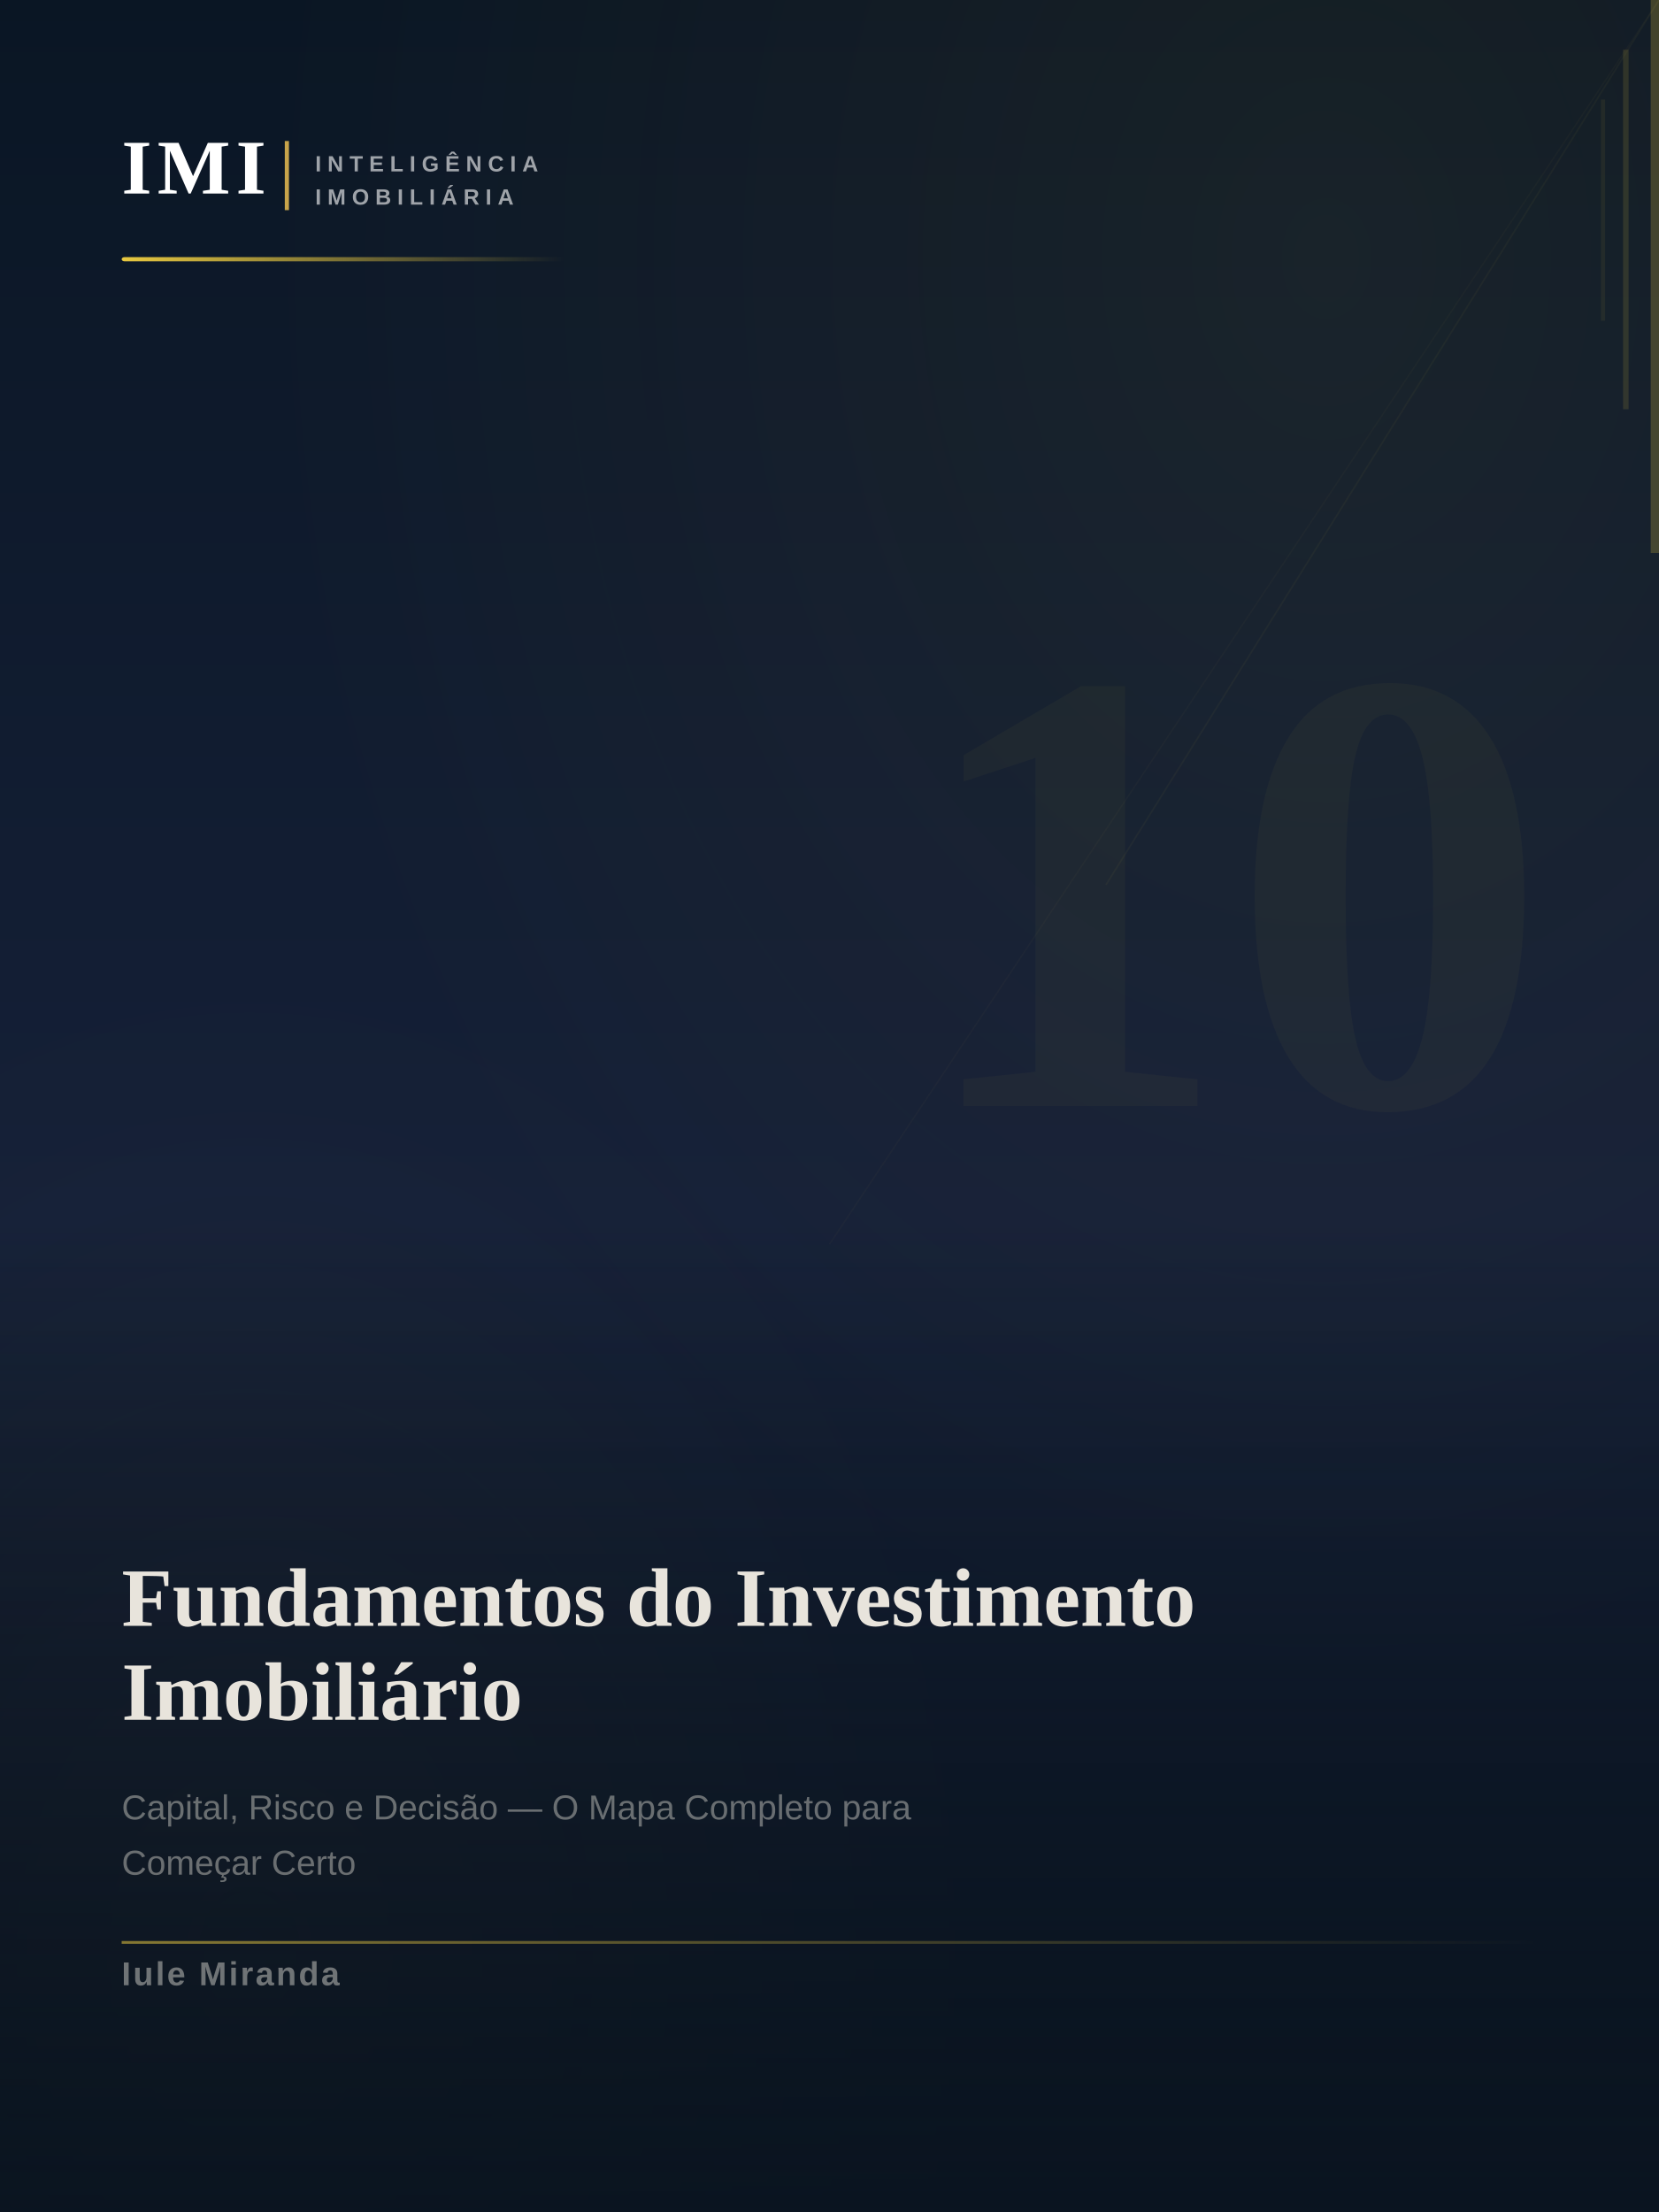
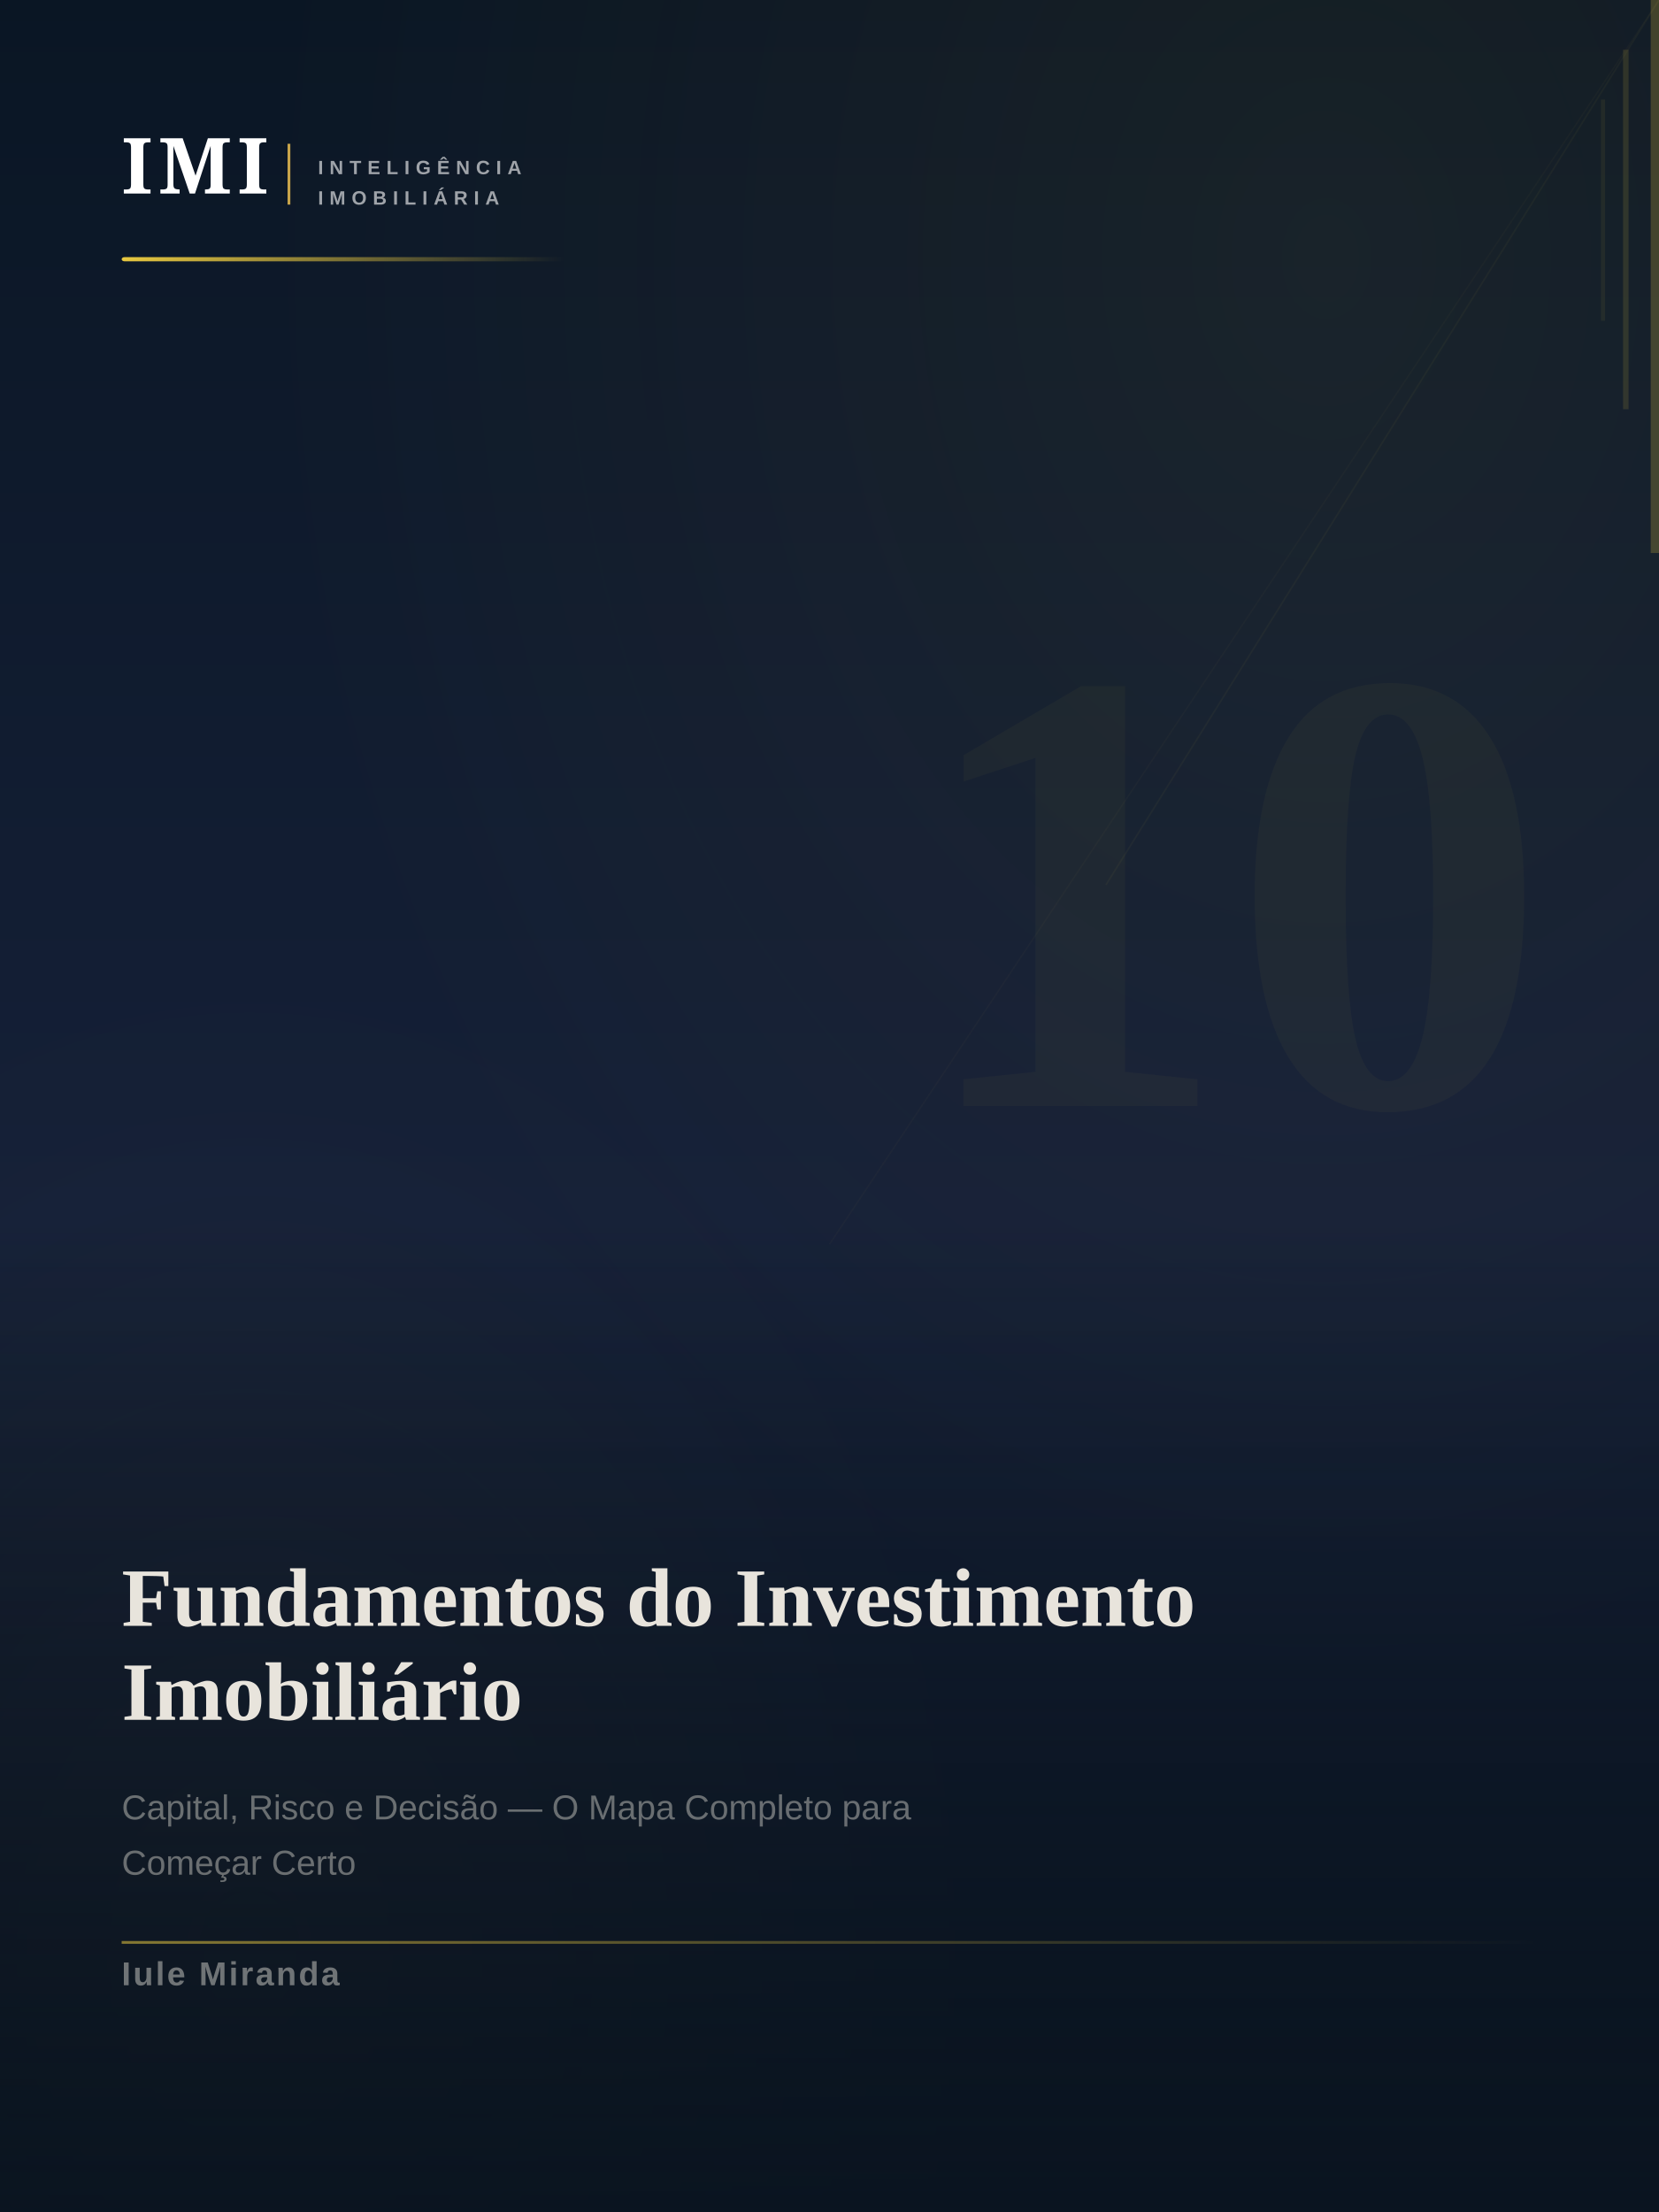
<svg xmlns="http://www.w3.org/2000/svg" width="600" height="800" viewBox="0 0 600 800">
  <defs>
    <linearGradient id="bg_livro_10_fundamentos_investimento_imobiliario" x1="0" y1="0" x2="0" y2="1">
      <stop offset="0%" stop-color="#0A1624" />
      <stop offset="55%" stop-color="#152038" />
      <stop offset="100%" stop-color="#0A1420" />
    </linearGradient>
    <linearGradient id="acc_livro_10_fundamentos_investimento_imobiliario" x1="0" y1="0" x2="1" y2="0">
      <stop offset="0%" stop-color="#E8C840" />
      <stop offset="100%" stop-color="#E8C840" stop-opacity="0" />
    </linearGradient>
    <linearGradient id="fade_livro_10_fundamentos_investimento_imobiliario" x1="0" y1="0.55" x2="0" y2="1">
      <stop offset="0%" stop-color="#0A1420" stop-opacity="0" />
      <stop offset="100%" stop-color="#0A1420" stop-opacity="0.92" />
    </linearGradient>
    <radialGradient id="glow_livro_10_fundamentos_investimento_imobiliario" cx="80%" cy="12%" r="65%">
      <stop offset="0%" stop-color="#E8C840" stop-opacity="0.06" />
      <stop offset="100%" stop-color="#E8C840" stop-opacity="0" />
    </radialGradient>
    <radialGradient id="glow2_livro_10_fundamentos_investimento_imobiliario" cx="15%" cy="88%" r="45%">
      <stop offset="0%" stop-color="#E8C840" stop-opacity="0.04" />
      <stop offset="100%" stop-color="#E8C840" stop-opacity="0" />
    </radialGradient>
  </defs>
  <rect width="600" height="800" fill="url(#bg_livro_10_fundamentos_investimento_imobiliario)" />
  <rect width="600" height="800" fill="url(#glow_livro_10_fundamentos_investimento_imobiliario)" />
  <rect width="600" height="800" fill="url(#glow2_livro_10_fundamentos_investimento_imobiliario)" />
  <rect x="597" y="0" width="3" height="200" fill="#E8C840" opacity="0.22" />
  <rect x="587" y="18" width="2" height="130" fill="#E8C840" opacity="0.13" />
  <rect x="579" y="36" width="1.5" height="80" fill="#E8C840" opacity="0.07" />
  <line x1="600" y1="0" x2="400" y2="320" stroke="#E8C840" stroke-width="0.6" opacity="0.04" />
  <line x1="600" y1="0" x2="300" y2="450" stroke="#E8C840" stroke-width="0.5" opacity="0.03" />
  <text x="560" y="400" font-family="Georgia, 'Times New Roman', serif" font-size="230" font-weight="700" fill="#E8C840" opacity="0.038" text-anchor="end" dominant-baseline="auto">10</text>
-   <text x="44" y="70" font-family="Georgia, 'Times New Roman', serif" font-size="28" font-weight="700" fill="#FFFFFF" letter-spacing="2" xml:space="preserve">IMI</text>
-   <rect x="103" y="51" width="1.5" height="25" fill="#C8A44A" />
-   <text x="114" y="62" font-family="Arial, Helvetica, sans-serif" font-size="8" font-weight="600" fill="#FFFFFF" fill-opacity="0.60" letter-spacing="2.2" xml:space="preserve">INTELIGÊNCIA</text>
-   <text x="114" y="74" font-family="Arial, Helvetica, sans-serif" font-size="8" font-weight="600" fill="#FFFFFF" fill-opacity="0.60" letter-spacing="2.2" xml:space="preserve">IMOBILIÁRIA</text>
+   <text x="44" y="70" font-family="'Playfair Display', 'Cormorant Garamond', Georgia, serif" font-size="28" font-weight="700" fill="#FFFFFF" letter-spacing="2" xml:space="preserve">IMI</text>
+   <rect x="104" y="52" width="1" height="22" fill="#C8A44A" />
+   <text x="115" y="63" font-family="'Geist Sans', Arial, Helvetica, sans-serif" font-size="7" font-weight="600" fill="#FFFFFF" fill-opacity="0.60" letter-spacing="2.2" xml:space="preserve">INTELIGÊNCIA</text>
+   <text x="115" y="74" font-family="'Geist Sans', Arial, Helvetica, sans-serif" font-size="7" font-weight="600" fill="#FFFFFF" fill-opacity="0.60" letter-spacing="2.2" xml:space="preserve">IMOBILIÁRIA</text>
  <rect x="44" y="93" width="160" height="1.5" fill="url(#acc_livro_10_fundamentos_investimento_imobiliario)" rx="1" />
  <rect width="600" height="800" fill="url(#fade_livro_10_fundamentos_investimento_imobiliario)" />
  <text x="44" y="588" font-family="Georgia, 'Times New Roman', serif" font-size="30" font-weight="700" fill="#E8E4DC" xml:space="preserve">Fundamentos do Investimento</text>
  <text x="44" y="622" font-family="Georgia, 'Times New Roman', serif" font-size="30" font-weight="700" fill="#E8E4DC" xml:space="preserve">Imobiliário</text>
  <text x="44" y="658" font-family="Arial, Helvetica, sans-serif" font-size="12.5" fill="#E8E4DC" fill-opacity="0.42" xml:space="preserve">Capital, Risco e Decisão — O Mapa Completo para</text>
  <text x="44" y="678" font-family="Arial, Helvetica, sans-serif" font-size="12.5" fill="#E8E4DC" fill-opacity="0.42" xml:space="preserve">Começar Certo</text>
  <rect x="44" y="702" width="512" height="1" fill="url(#acc_livro_10_fundamentos_investimento_imobiliario)" opacity="0.55" />
  <text x="44" y="718" font-family="Arial, Helvetica, sans-serif" font-size="12" font-weight="600" fill="#E8E4DC" fill-opacity="0.45" letter-spacing="0.8" xml:space="preserve">Iule Miranda</text>
</svg>
